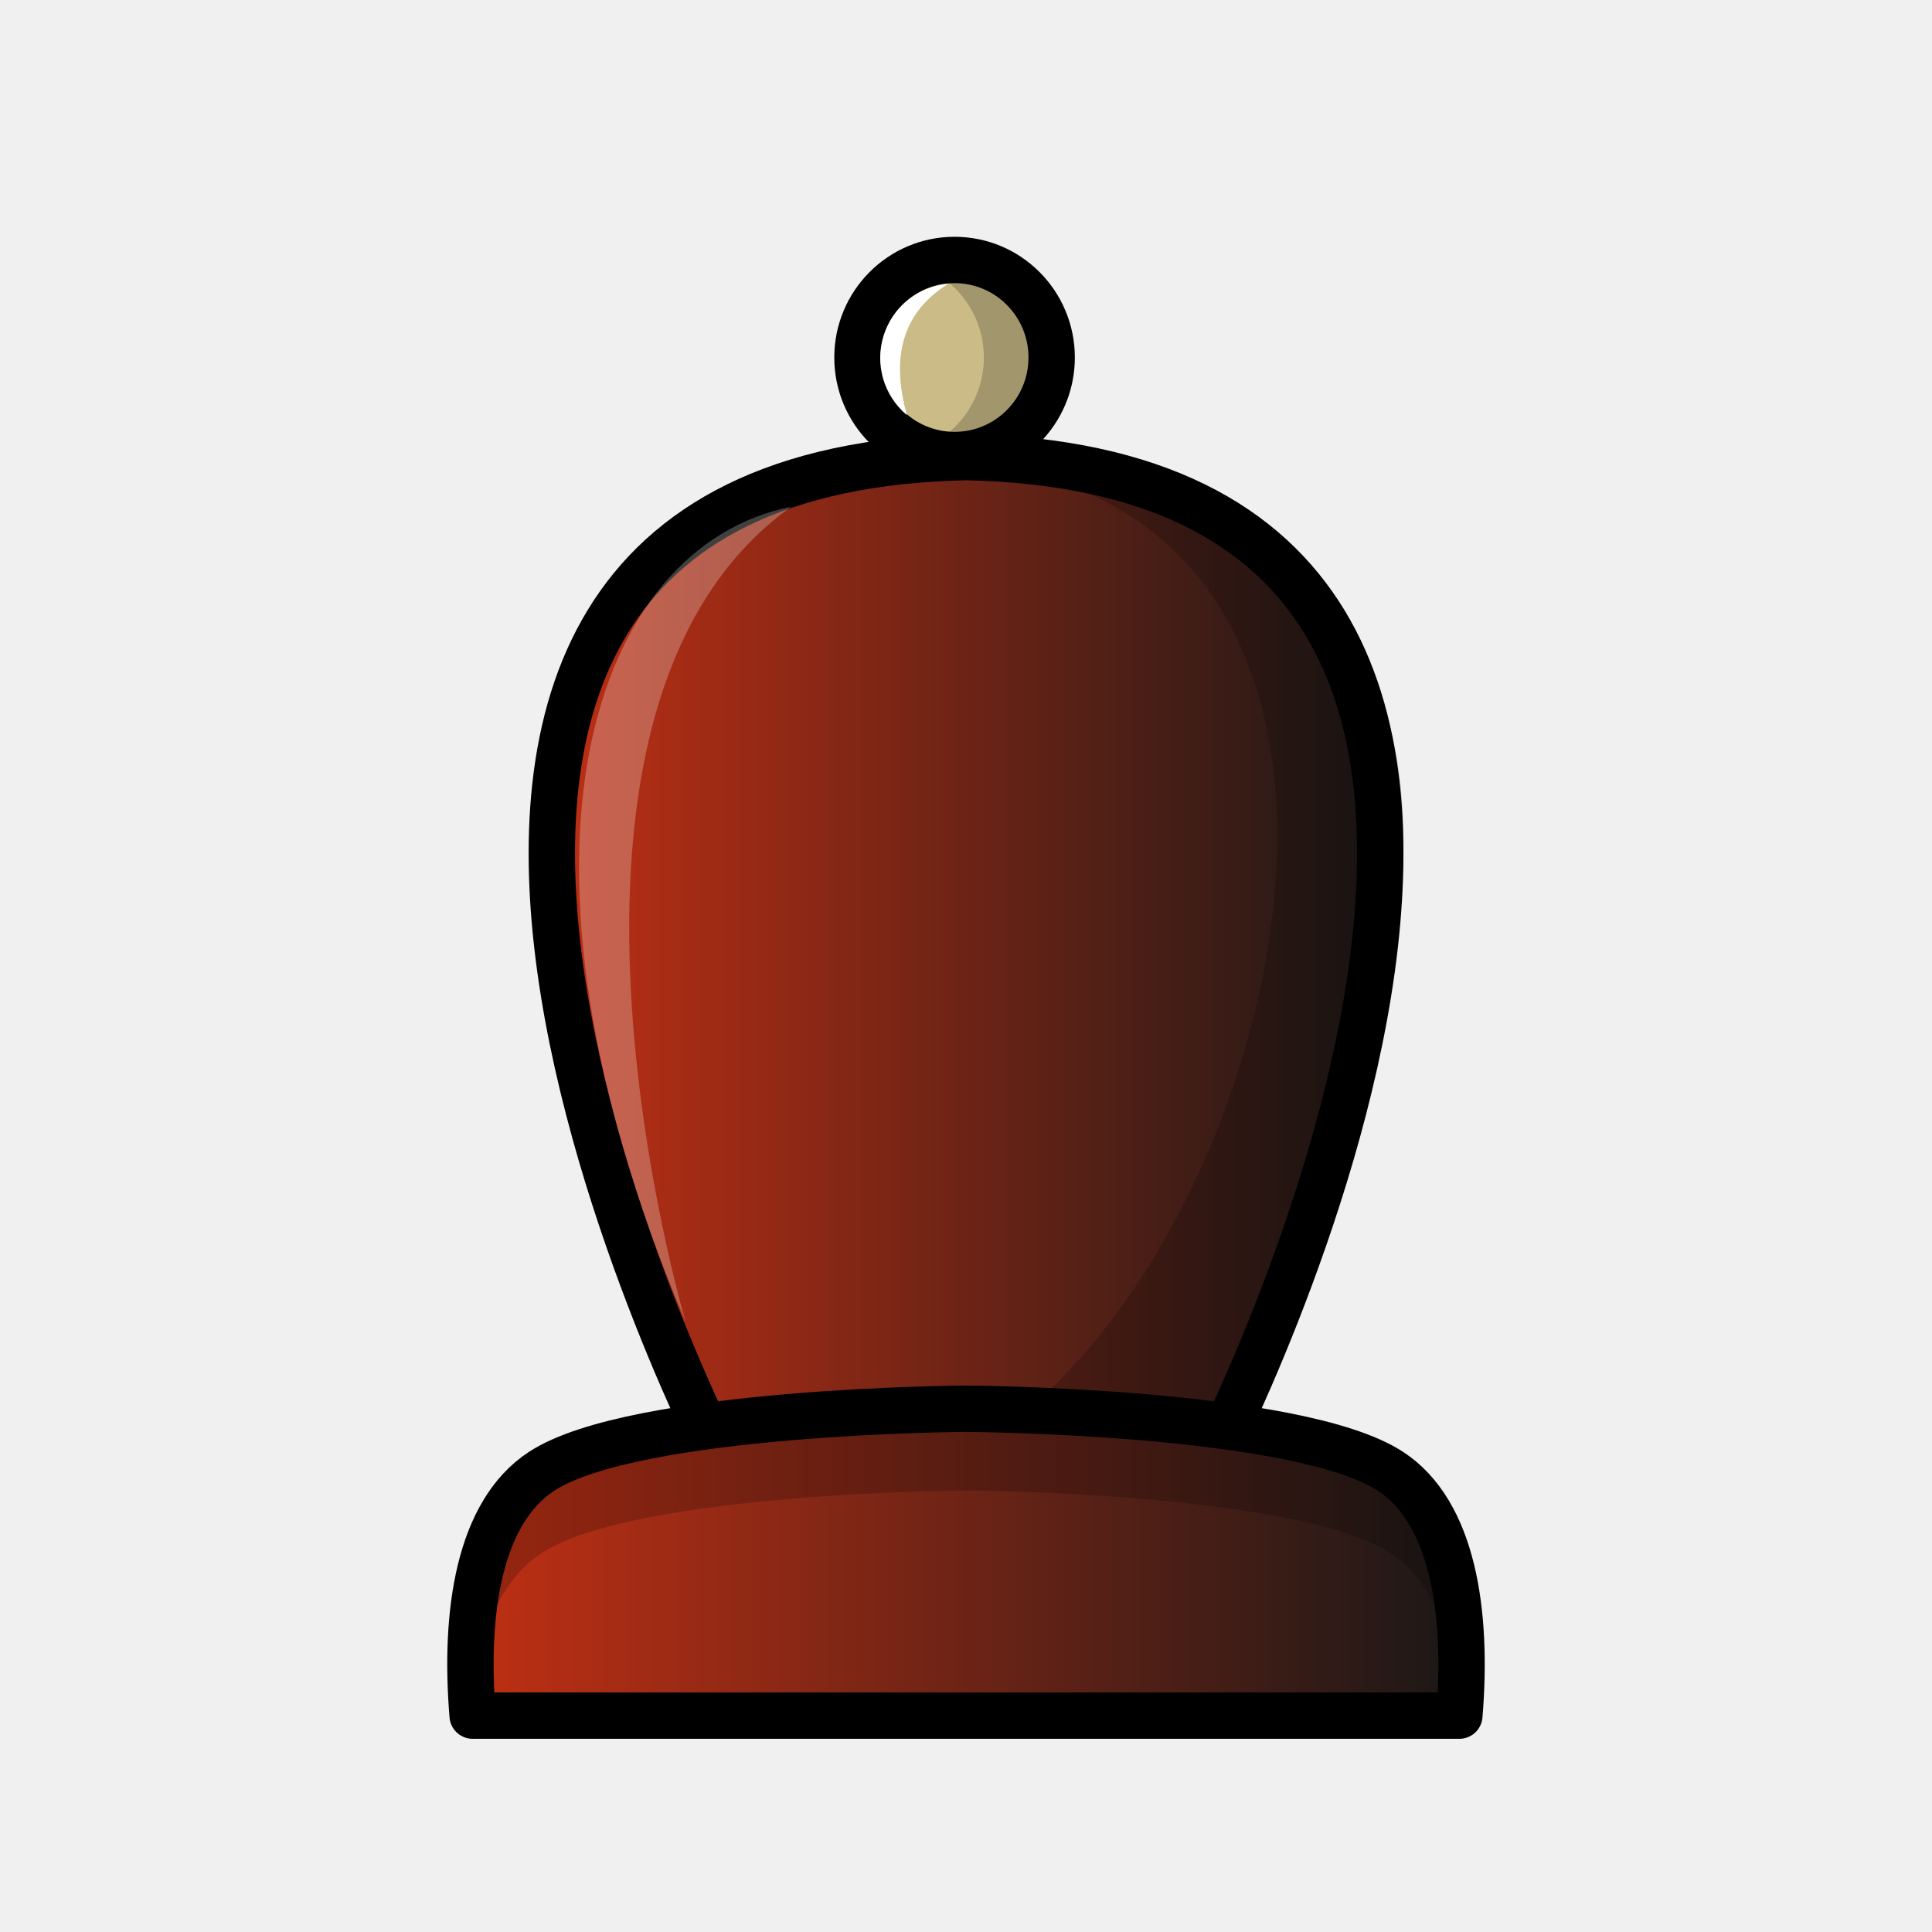
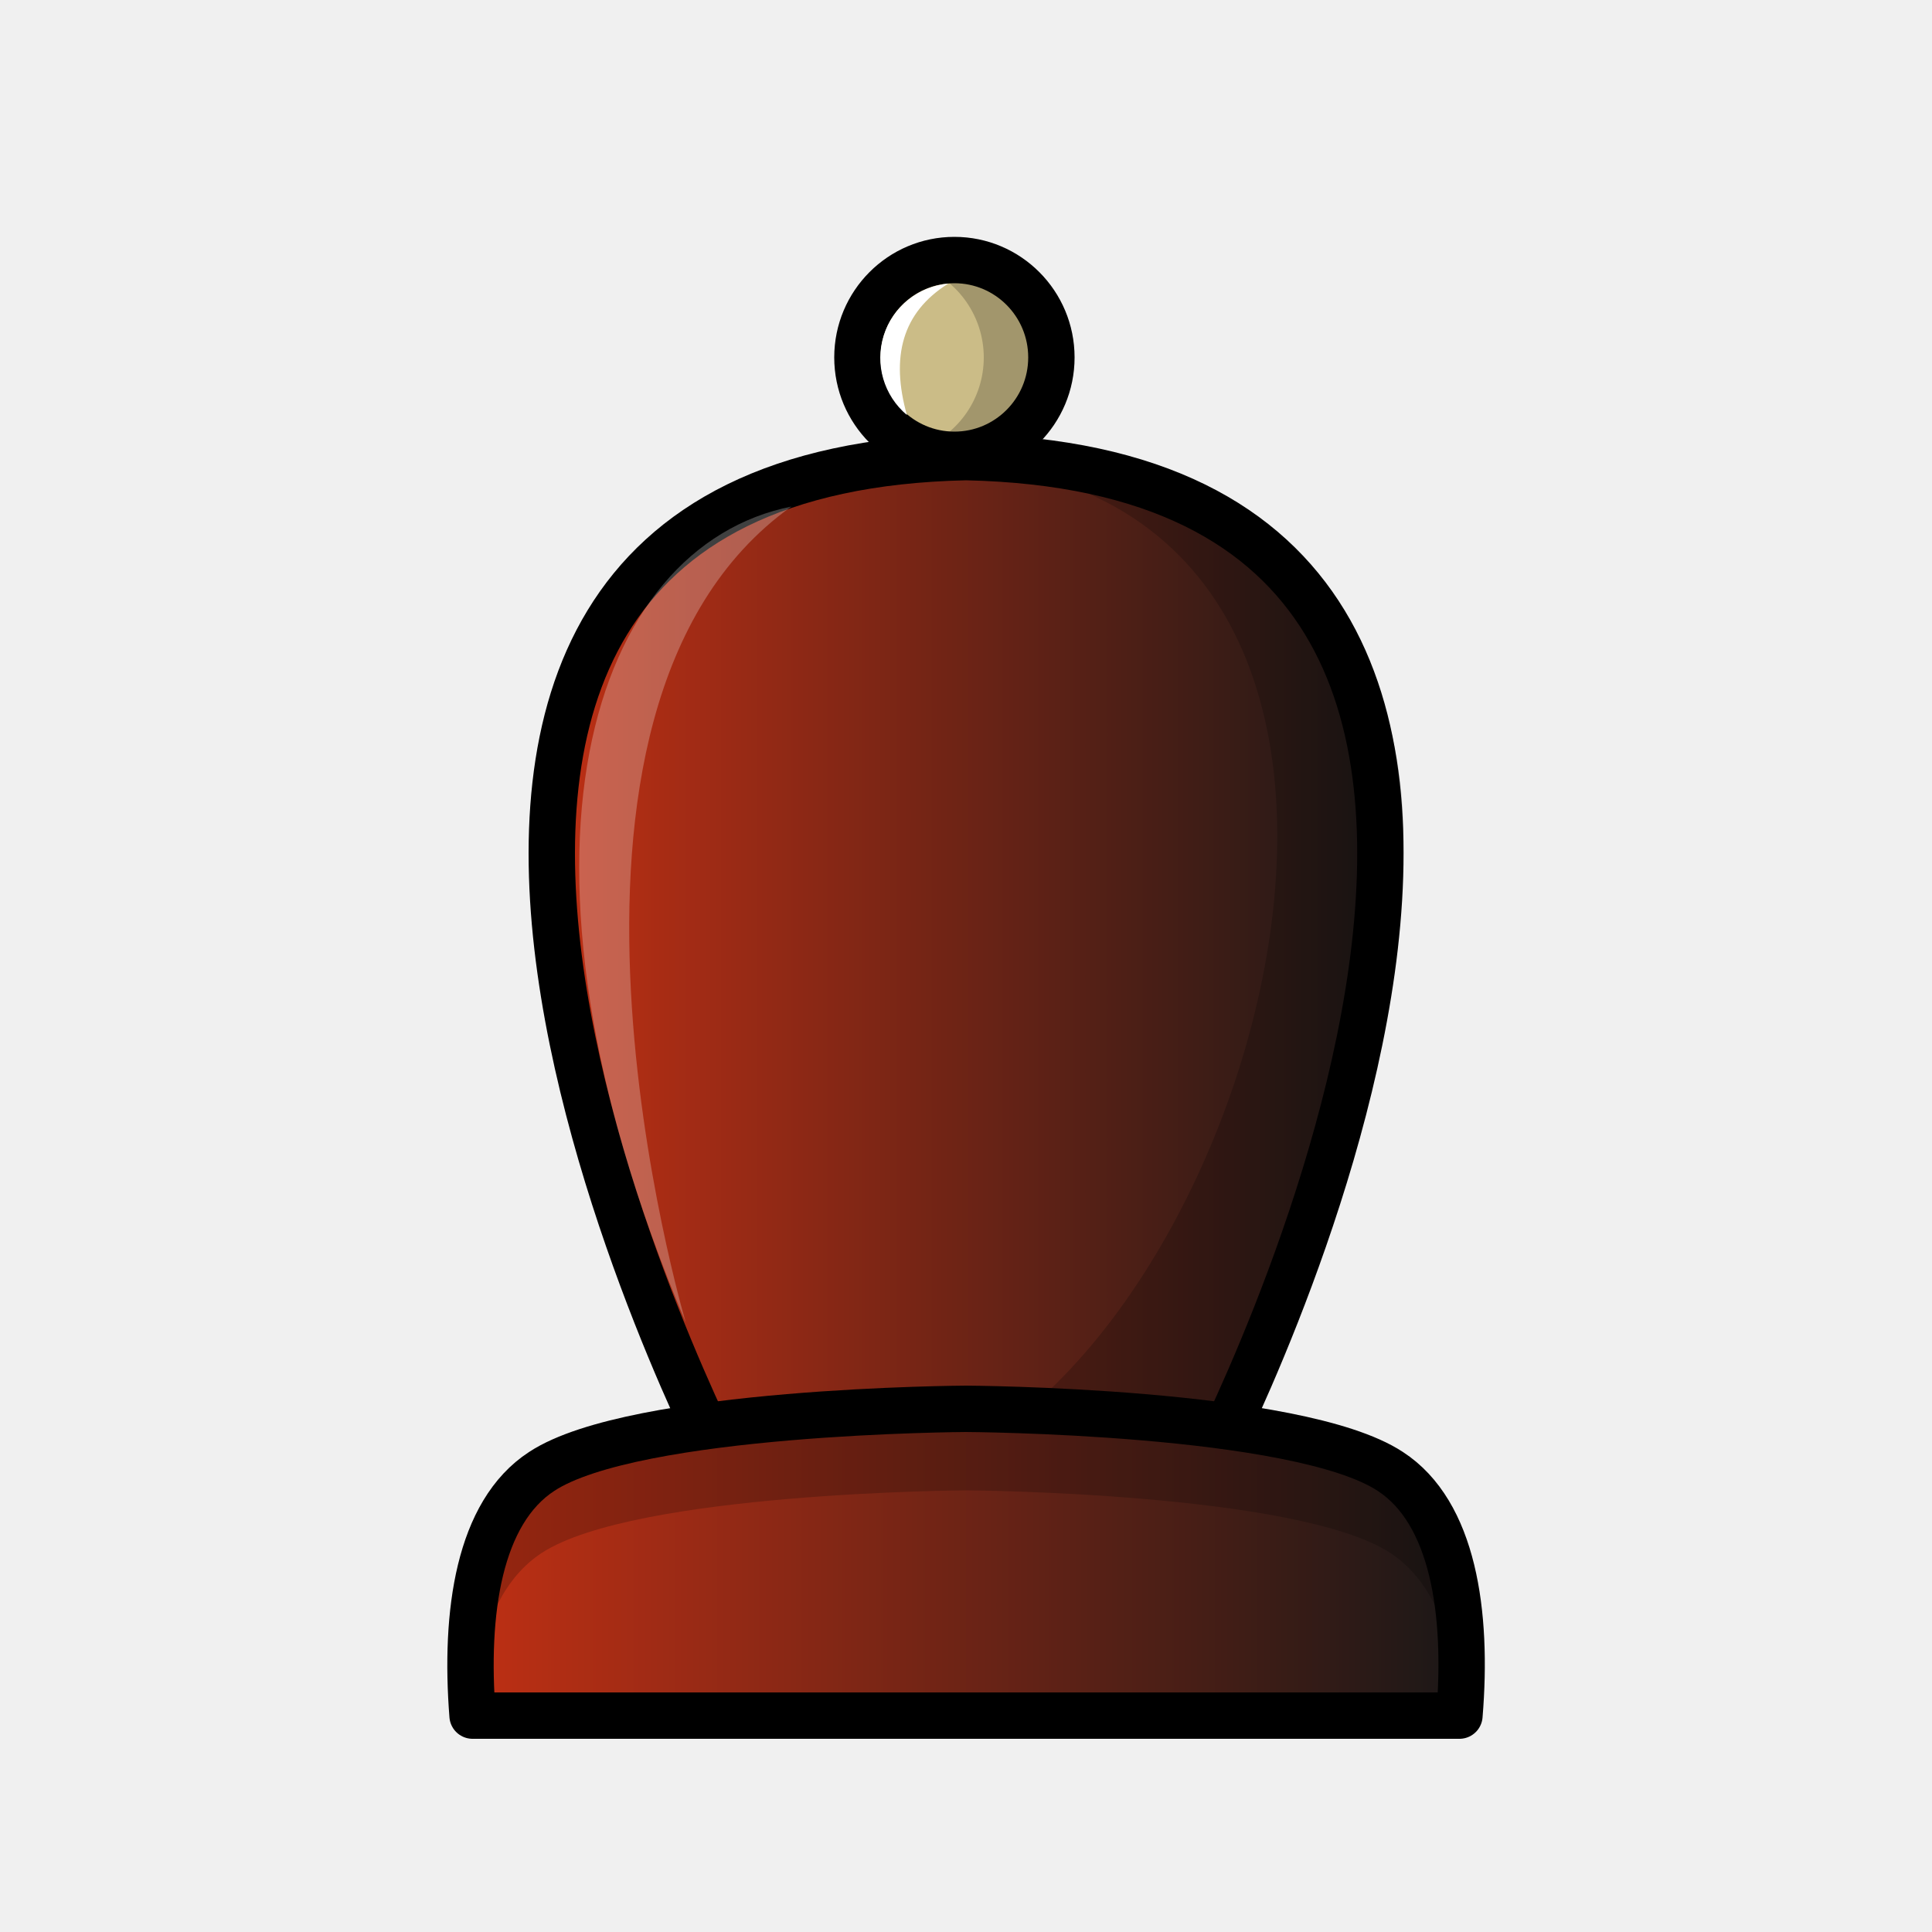
- <svg xmlns="http://www.w3.org/2000/svg" xmlns:xlink="http://www.w3.org/1999/xlink" width="50mm" height="50mm" fill-rule="evenodd" clip-rule="evenodd" image-rendering="optimizeQuality" shape-rendering="geometricPrecision" text-rendering="geometricPrecision" viewBox="0 0 50 50">
+ <svg xmlns="http://www.w3.org/2000/svg" xmlns:xlink="http://www.w3.org/1999/xlink" fill-rule="evenodd" clip-rule="evenodd" image-rendering="optimizeQuality" shape-rendering="geometricPrecision" text-rendering="geometricPrecision" viewBox="0 0 50 50">
  <defs>
-     <linearGradient xlink:href="#a" id="b" x1="-657.83" x2="-639.01" y1="113.63" y2="113.63" gradientTransform="matrix(1.2079 0 0 1.0576 808.26 -95.246)" gradientUnits="userSpaceOnUse" />
+     <linearGradient xlink:href="#a" id="b" x1="-657.83" x2="-639.01" y1="113.63" y2="113.63" gradientTransform="matrix(1.2079 0 0 1.0576 808.26 -95.25)" gradientUnits="userSpaceOnUse" />
    <linearGradient id="a">
-       <stop offset="0" style="stop-color:#c23014" />
-       <stop offset="1" style="stop-color:#171717" />
+       <stop offset="0" stop-color="#c23014" />
+       <stop offset="1" stop-color="#171717" />
    </linearGradient>
-     <linearGradient xlink:href="#a" id="c" x1="-49.253" x2="-22.402" y1="508.57" y2="508.57" gradientTransform="translate(60.827 -468.14)" gradientUnits="userSpaceOnUse" />
+     <linearGradient xlink:href="#a" id="c" x1="-49.25" x2="-22.4" y1="508.57" y2="508.57" gradientTransform="translate(60.83 -468.14)" gradientUnits="userSpaceOnUse" />
  </defs>
-   <ellipse cx="24.704" cy="9.252" rx="2.513" ry="2.524" style="fill:#cbbc87;paint-order:normal;stroke-linecap:round;stroke-linejoin:round;stroke-width:1.2;stroke:#000" />
-   <path d="M24.704 6.728a2.513 2.524 0 0 0-.88.161 2.513 2.524 0 0 1 1.638 2.363 2.513 2.524 0 0 1-1.634 2.363 2.513 2.524 0 0 0 .876.161 2.513 2.524 0 0 0 2.513-2.524 2.513 2.524 0 0 0-2.513-2.524z" style="fill:#000;opacity:.2;paint-order:normal" />
-   <path d="M18.771 38.045s-13.46-25.8 6.23-26.216c19.69.416 6.23 26.216 6.23 26.216z" style="fill:url(#b);stroke-linejoin:round;stroke-width:1.2;stroke:#000" />
-   <path d="M24.704 11.829c-.577.012-1.123.048-1.643.103 16.224-.585 9.827 22.905.91 26.113l7.26-.001c8.96-17.768 5.67-25.493-6.527-26.215z" style="fill:#000;opacity:.2" />
-   <path d="M25 36.457s-8.578.048-10.983 1.62c-1.623 1.06-2.006 3.65-1.785 6.323h25.536c.22-2.672-.162-5.264-1.785-6.324C33.58 36.506 25 36.457 25 36.457z" style="clip-rule:evenodd;fill-rule:evenodd;fill:url(#c);image-rendering:optimizeQuality;shape-rendering:geometricPrecision;stroke-linejoin:round;stroke-width:1.2;stroke:#000" />
-   <path d="M25 36.457s-8.578.048-10.983 1.619c-1.623 1.06-2.005 2.593-1.785 5.265h.084c.228-1.38.75-2.527 1.701-3.148C16.422 38.622 25 38.573 25 38.573s8.579.049 10.983 1.62c.95.62 1.473 1.769 1.7 3.148h.085c.22-2.672-.162-4.205-1.785-5.265C33.578 36.505 25 36.457 25 36.457z" style="clip-rule:evenodd;fill-rule:evenodd;fill:#000;image-rendering:optimizeQuality;opacity:.2;shape-rendering:geometricPrecision" />
-   <path d="M17.743 34.208s-4.686-15.803 2.736-21.094c-5.123 1.021-7.907 8.902-2.736 21.094z" style="fill:#fff;opacity:.25" />
-   <path d="M24.543 7.344a1.927 1.927 0 0 0-1.073 3.398c-.417-1.494-.125-2.654 1.073-3.398z" style="clip-rule:evenodd;fill-rule:evenodd;fill:#fff;image-rendering:optimizeQuality;shape-rendering:geometricPrecision" />
+   <ellipse cx="24.7" cy="9.25" fill="#cbbc87" stroke="#000" stroke-linecap="round" stroke-linejoin="round" stroke-width="1.2" rx="2.51" ry="2.52" />
+   <path d="M24.7 6.73a2.51 2.52 0 0 0-.88.16 2.51 2.52 0 0 1 1.64 2.36 2.51 2.52 0 0 1-1.63 2.36 2.51 2.52 0 0 0 .87.17 2.51 2.52 0 0 0 2.52-2.53 2.51 2.52 0 0 0-2.52-2.52z" opacity=".2" />
+   <path fill="url(#b)" stroke="#000" stroke-linejoin="round" stroke-width="1.2" d="M18.77 38.05S5.31 12.25 25 11.83c19.7.42 6.23 26.22 6.23 26.22z" />
+   <path d="M24.7 11.83c-.57.01-1.12.05-1.64.1 16.23-.58 9.83 22.9.91 26.12h7.26c8.96-17.77 5.67-25.5-6.53-26.22z" opacity=".2" />
+   <path fill="url(#c)" stroke="#000" stroke-linejoin="round" stroke-width="1.2" d="M25 36.46s-8.58.04-10.98 1.62c-1.63 1.06-2 3.65-1.79 6.32h25.54c.22-2.67-.16-5.26-1.79-6.32C33.58 36.5 25 36.46 25 36.46z" />
+   <path d="M25 36.46s-8.58.04-10.98 1.62c-1.63 1.06-2 2.59-1.79 5.26h.09c.22-1.38.75-2.53 1.7-3.15C16.42 38.62 25 38.57 25 38.57s8.58.05 10.98 1.62c.95.62 1.48 1.77 1.7 3.15h.09c.22-2.67-.16-4.2-1.79-5.26C33.58 36.5 25 36.46 25 36.46z" opacity=".2" />
+   <path fill="#fff" d="M17.74 34.2s-4.68-15.8 2.74-21.09c-5.12 1.02-7.9 8.9-2.74 21.1z" opacity=".25" />
+   <path fill="#fff" d="M24.54 7.34a1.93 1.93 0 0 0-1.07 3.4c-.42-1.5-.13-2.65 1.07-3.4z" />
</svg>
